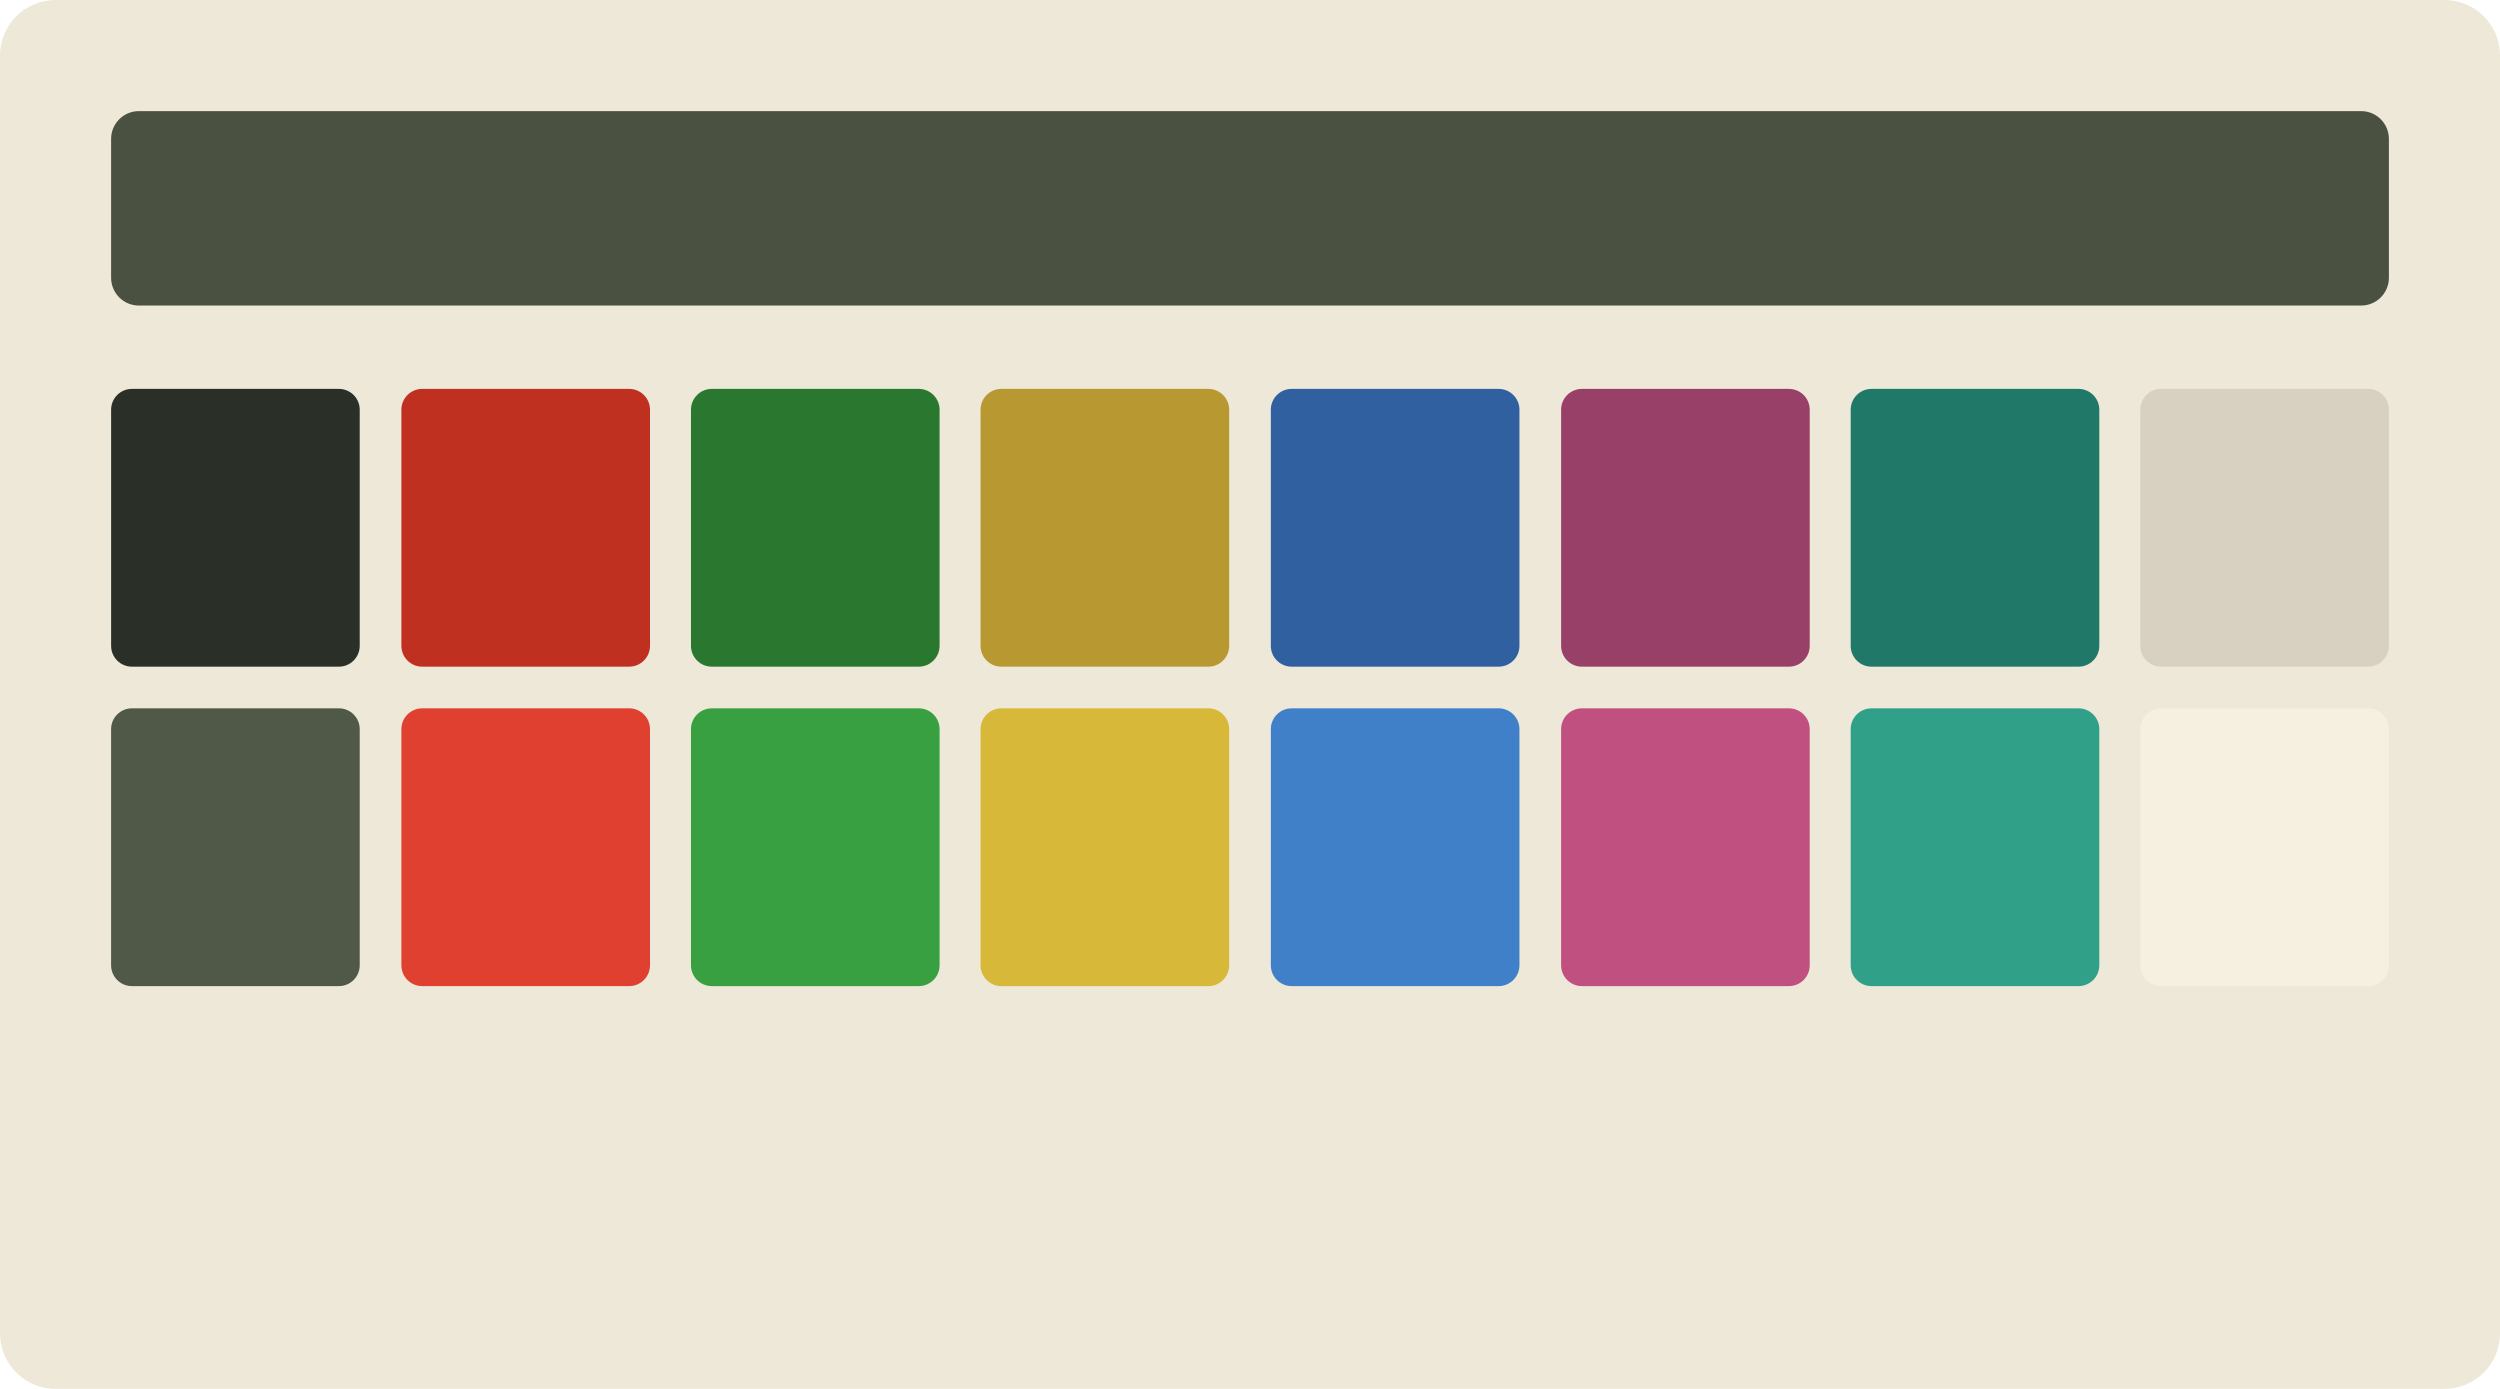
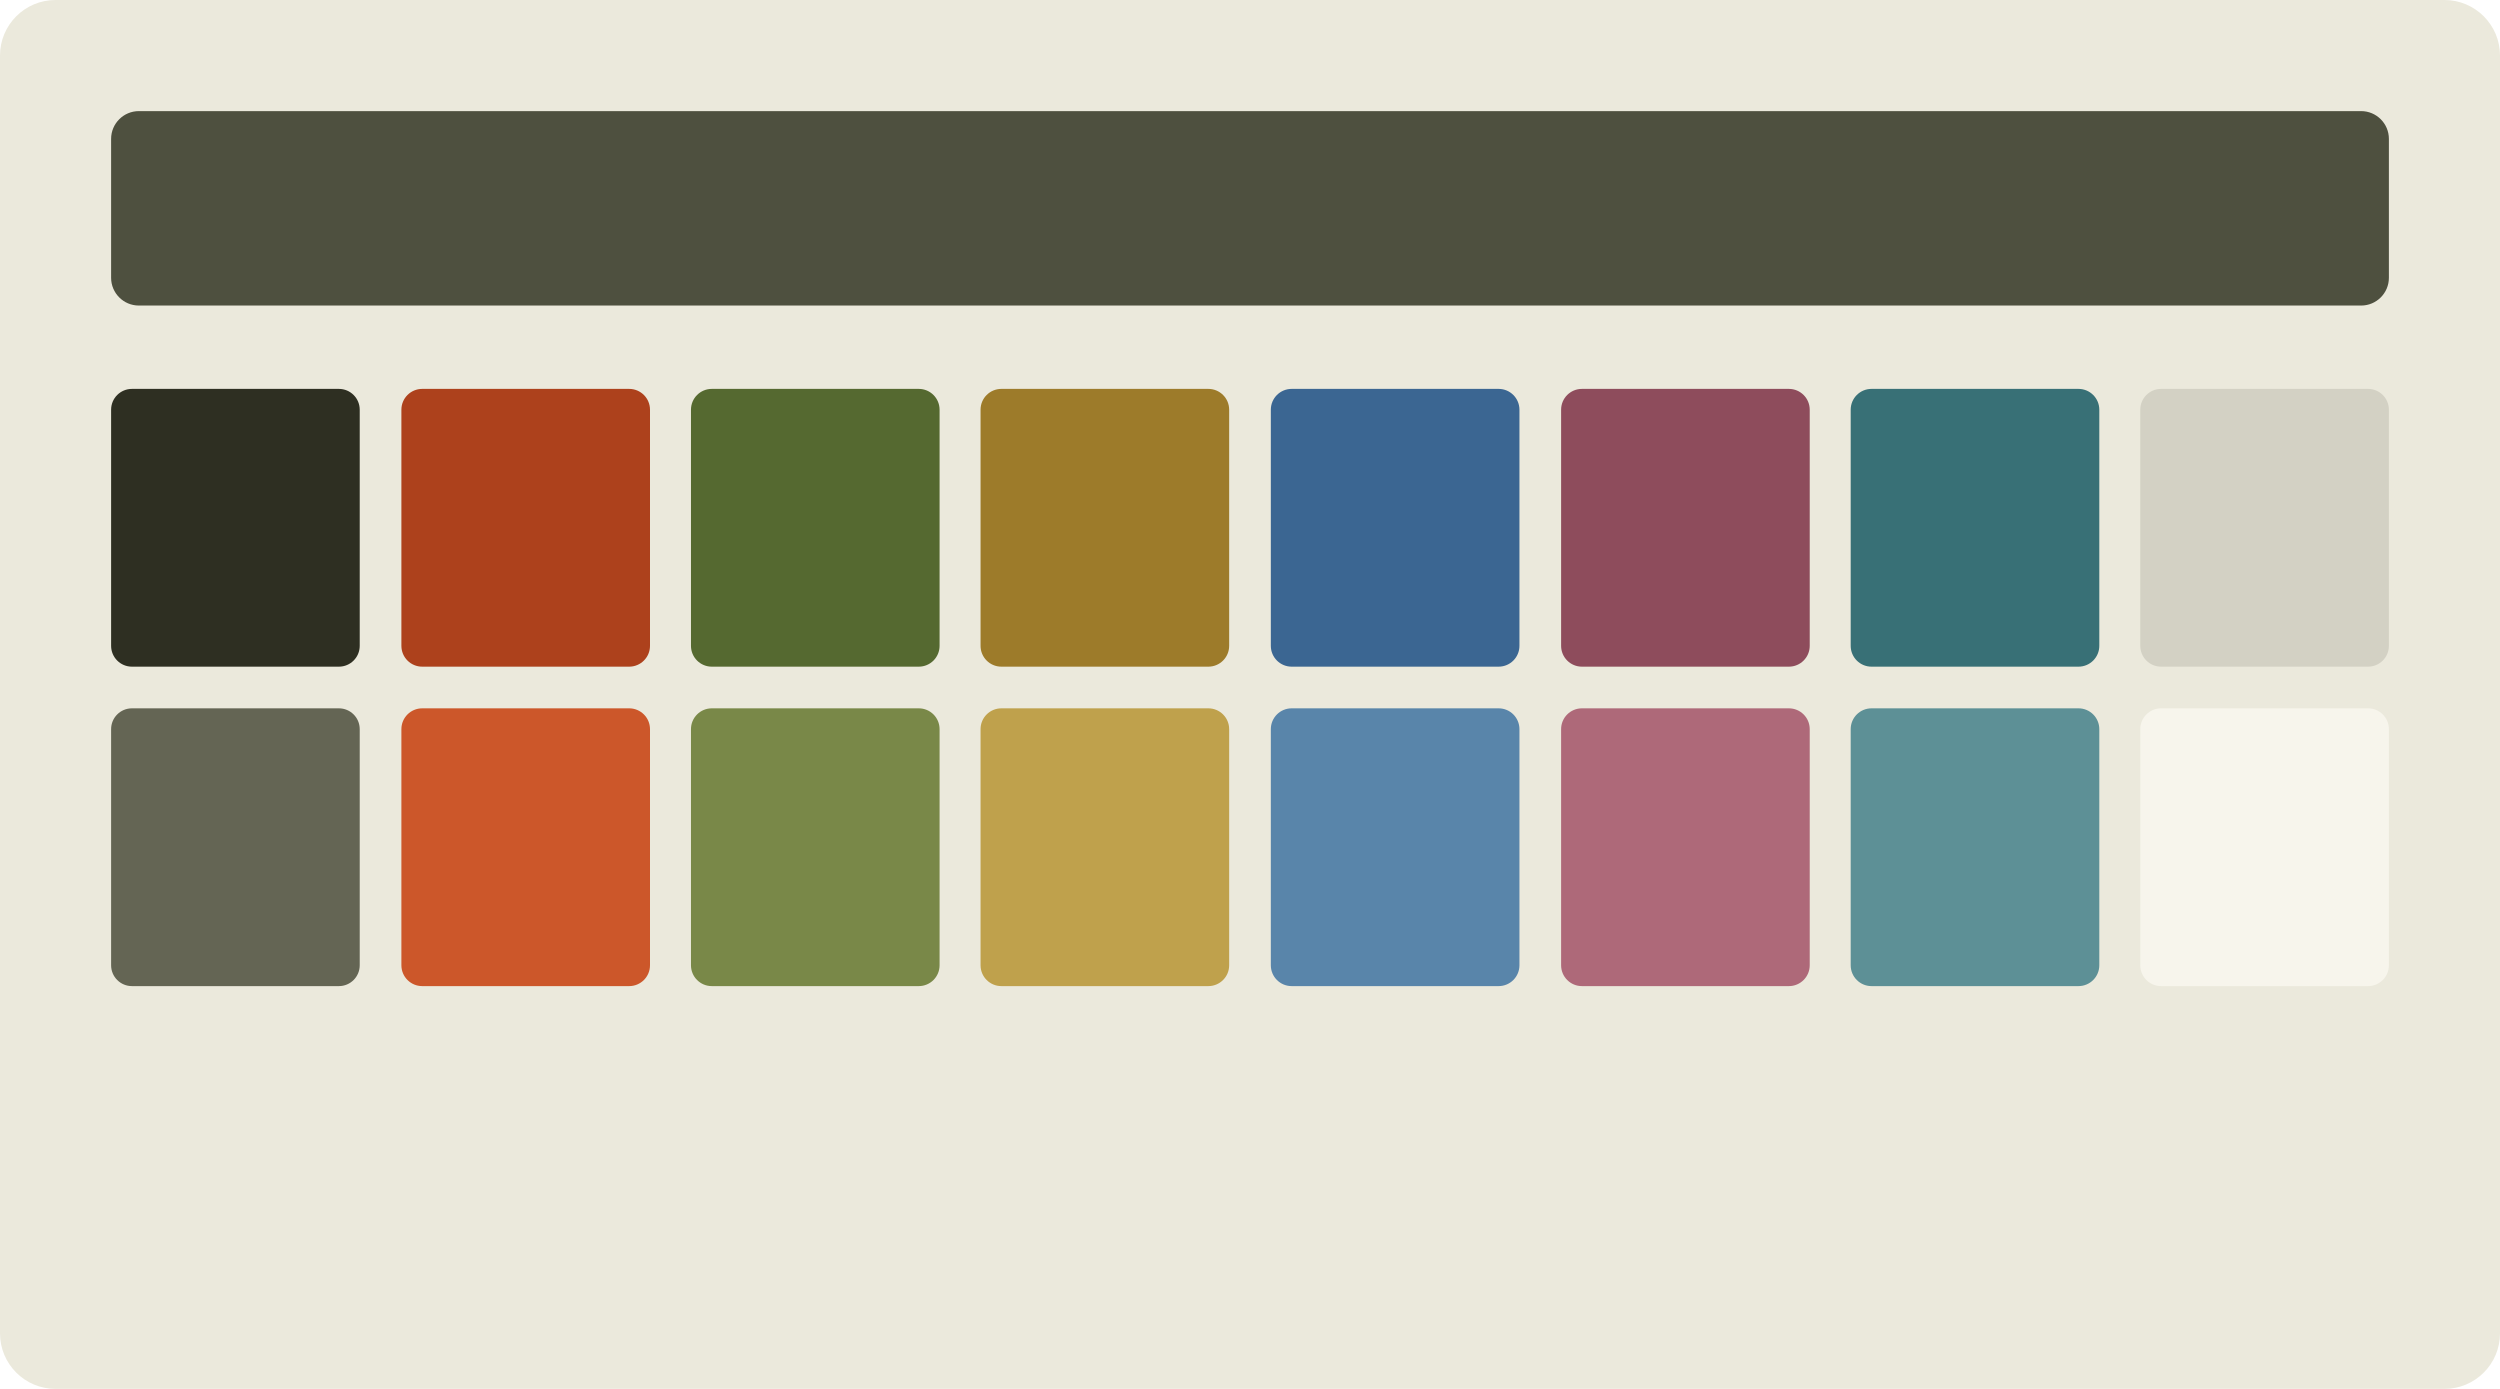
<svg xmlns="http://www.w3.org/2000/svg" width="360" height="200" viewBox="0 0 360 200">
-   <rect width="360" height="200" rx="8" fill="#ede8d8" />
-   <rect x="16" y="16" width="328" height="28" rx="4" fill="#384030" opacity="0.9" />
-   <rect x="16.0" y="56" width="35.8" height="40" rx="3" fill="#2a3028" />
-   <rect x="57.8" y="56" width="35.8" height="40" rx="3" fill="#c03020" />
-   <rect x="99.5" y="56" width="35.8" height="40" rx="3" fill="#2a7830" />
-   <rect x="141.2" y="56" width="35.8" height="40" rx="3" fill="#b89830" />
-   <rect x="183.0" y="56" width="35.8" height="40" rx="3" fill="#3060a0" />
-   <rect x="224.8" y="56" width="35.8" height="40" rx="3" fill="#984068" />
-   <rect x="266.5" y="56" width="35.8" height="40" rx="3" fill="#207868" />
-   <rect x="308.2" y="56" width="35.8" height="40" rx="3" fill="#d8d0c0" />
-   <rect x="16.0" y="102" width="35.8" height="40" rx="3" fill="#505848" />
-   <rect x="57.8" y="102" width="35.8" height="40" rx="3" fill="#e04030" />
-   <rect x="99.5" y="102" width="35.8" height="40" rx="3" fill="#38a040" />
-   <rect x="141.2" y="102" width="35.8" height="40" rx="3" fill="#d8b838" />
-   <rect x="183.0" y="102" width="35.8" height="40" rx="3" fill="#4080c8" />
-   <rect x="224.8" y="102" width="35.8" height="40" rx="3" fill="#c05080" />
-   <rect x="266.5" y="102" width="35.8" height="40" rx="3" fill="#30a088" />
-   <rect x="308.2" y="102" width="35.8" height="40" rx="3" fill="#f5f0e0" />
+   <rect width="360" height="200" rx="8" fill="#ebe9dc" />
+   <rect x="16" y="16" width="328" height="28" rx="4" fill="#3d3f2e" opacity="0.9" />
+   <rect x="16.0" y="56" width="35.8" height="40" rx="3" fill="#2e2f22" />
+   <rect x="57.8" y="56" width="35.8" height="40" rx="3" fill="#ad411c" />
+   <rect x="99.5" y="56" width="35.8" height="40" rx="3" fill="#556930" />
+   <rect x="141.2" y="56" width="35.8" height="40" rx="3" fill="#9d7b2a" />
+   <rect x="183.0" y="56" width="35.8" height="40" rx="3" fill="#3b6692" />
+   <rect x="224.8" y="56" width="35.8" height="40" rx="3" fill="#8e4c5c" />
+   <rect x="266.5" y="56" width="35.8" height="40" rx="3" fill="#387076" />
+   <rect x="308.2" y="56" width="35.8" height="40" rx="3" fill="#d3d1c4" />
+   <rect x="16.0" y="102" width="35.8" height="40" rx="3" fill="#646554" />
+   <rect x="57.8" y="102" width="35.8" height="40" rx="3" fill="#cc572a" />
+   <rect x="99.5" y="102" width="35.8" height="40" rx="3" fill="#798848" />
+   <rect x="141.2" y="102" width="35.8" height="40" rx="3" fill="#bfa14c" />
+   <rect x="183.0" y="102" width="35.8" height="40" rx="3" fill="#5985aa" />
+   <rect x="224.8" y="102" width="35.8" height="40" rx="3" fill="#ae6979" />
+   <rect x="266.5" y="102" width="35.8" height="40" rx="3" fill="#5d9096" />
+   <rect x="308.2" y="102" width="35.8" height="40" rx="3" fill="#f7f5ec" />
</svg>
